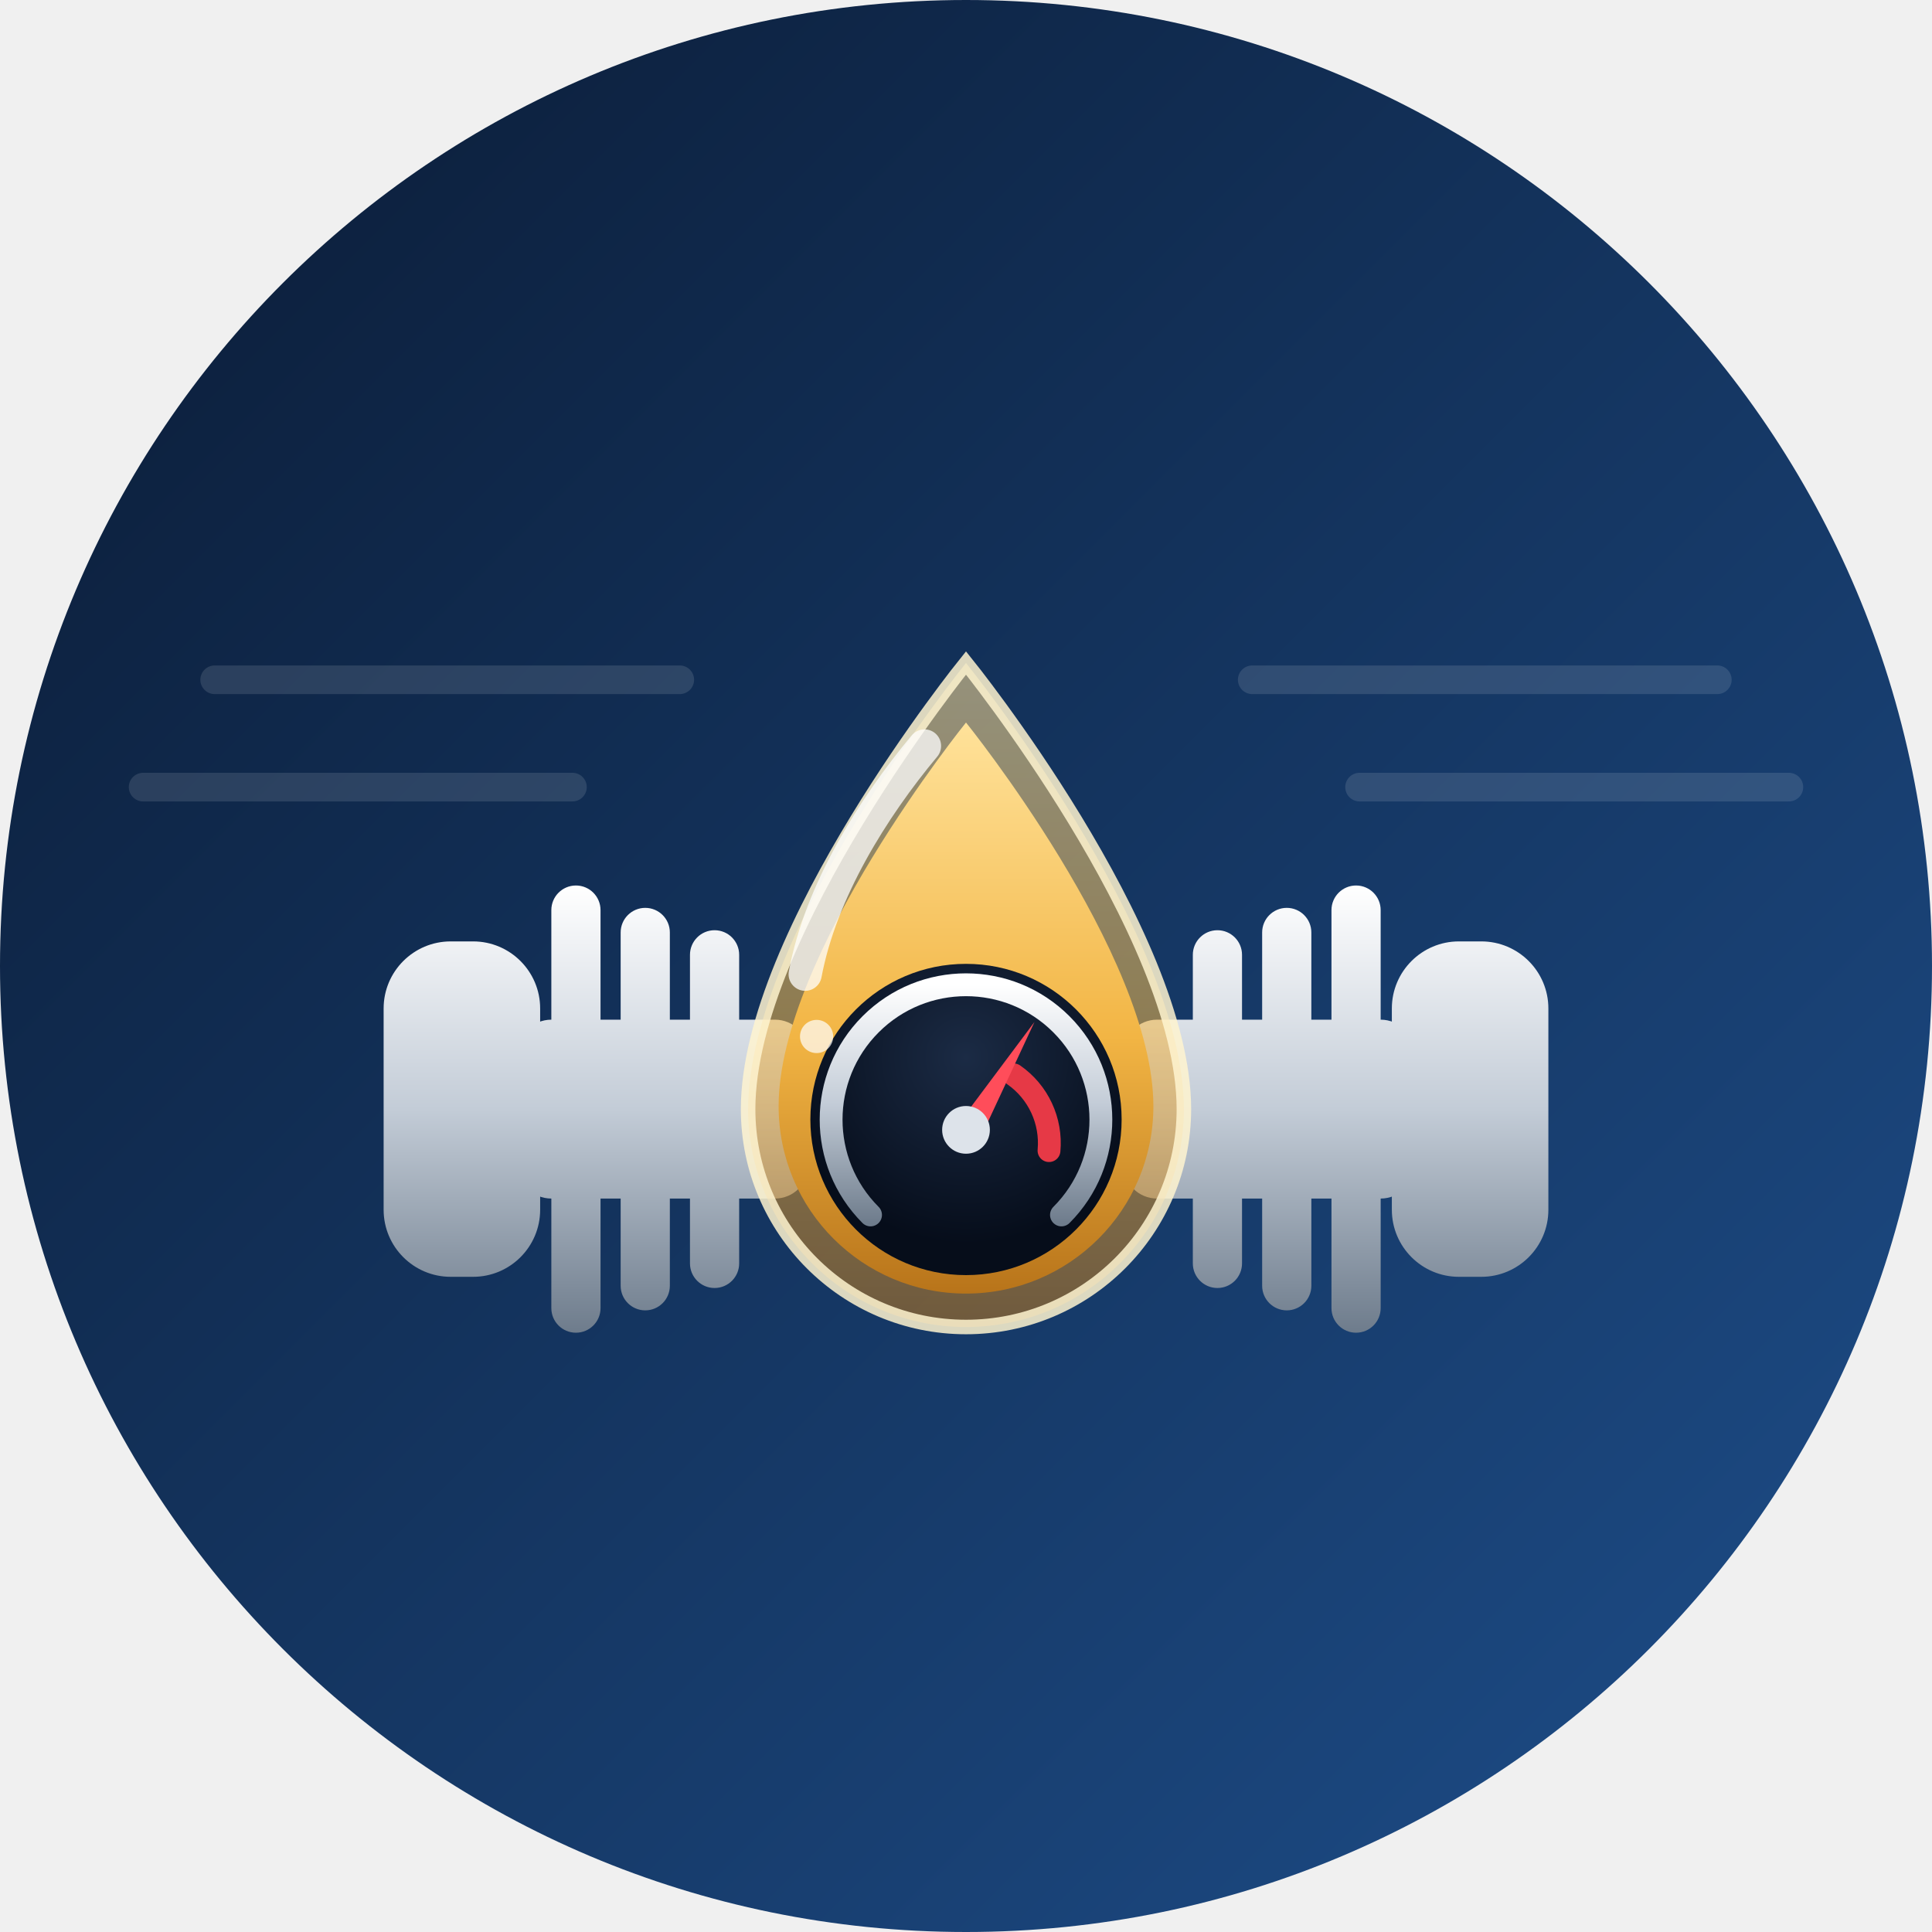
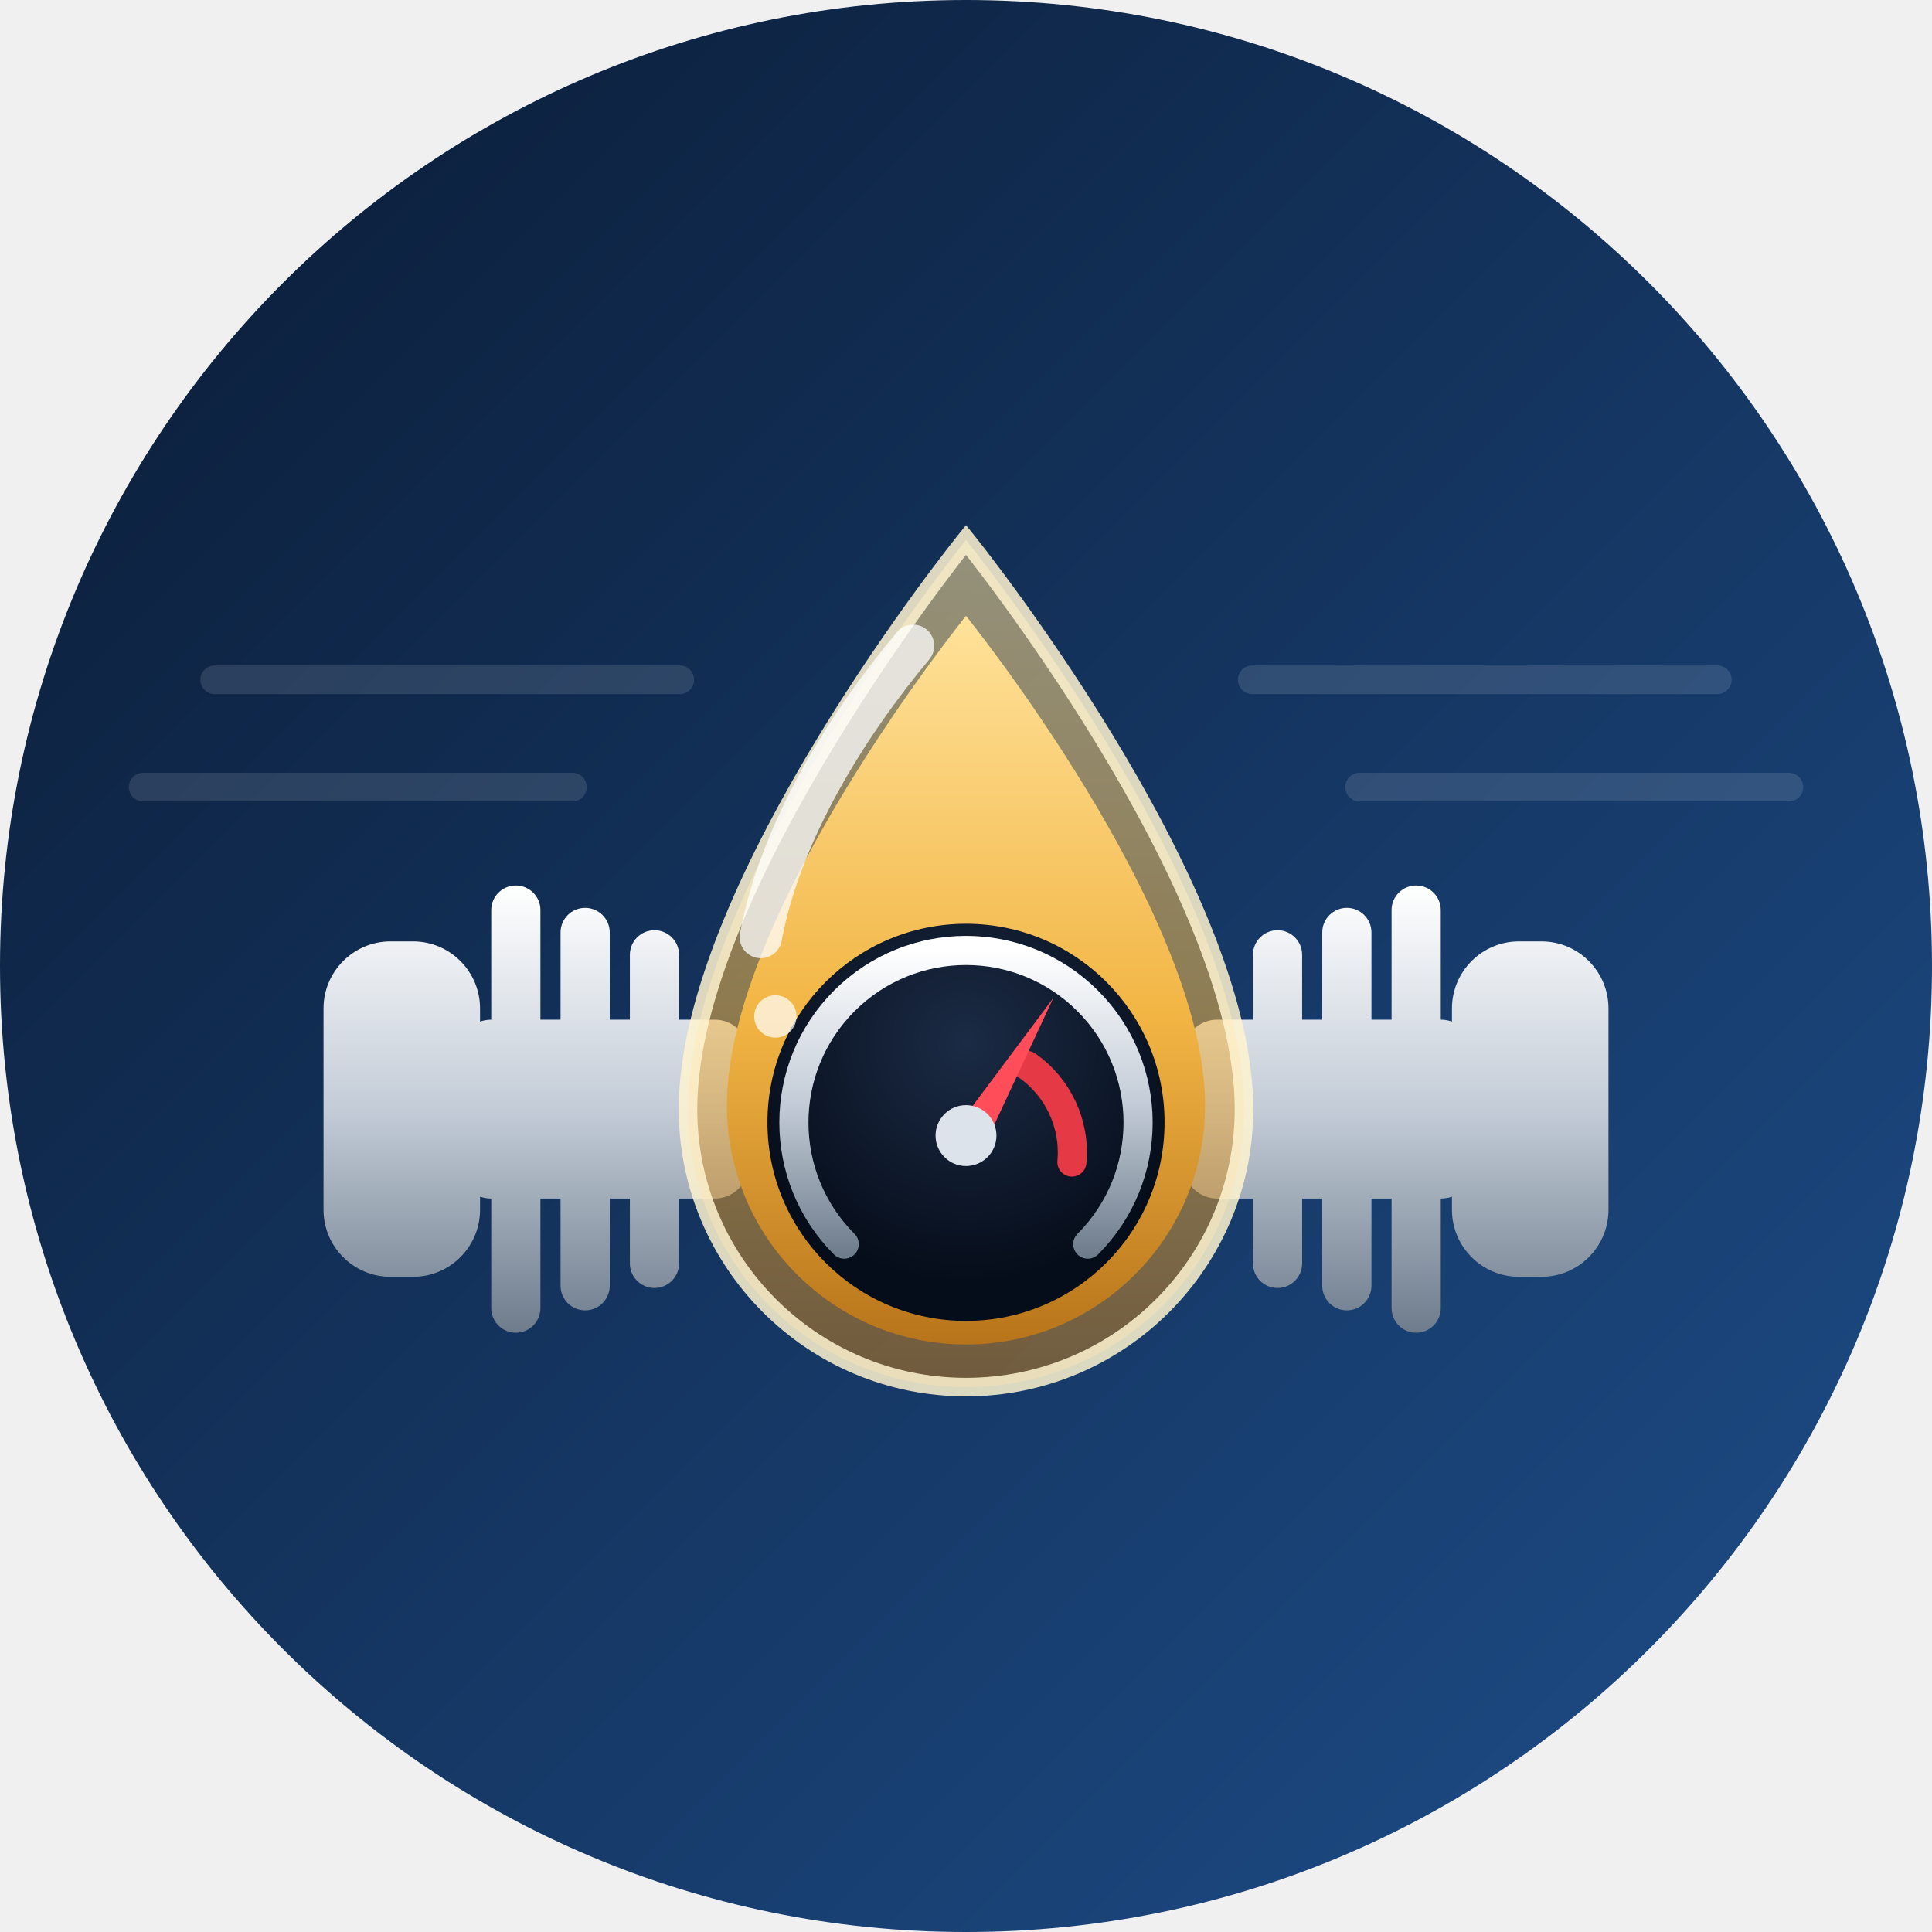
<svg xmlns="http://www.w3.org/2000/svg" viewBox="0 0 108 108" width="432" height="432">
  <defs>
    <linearGradient id="bg" x1="0" y1="0" x2="1" y2="1">
      <stop offset="0" stop-color="#0A1A33" />
      <stop offset="1" stop-color="#1E4F8C" />
    </linearGradient>
    <linearGradient id="gold" x1="0" y1="19" x2="0" y2="83" gradientUnits="userSpaceOnUse">
      <stop offset="0" stop-color="#FFE29A" />
      <stop offset="0.55" stop-color="#F2B544" />
      <stop offset="1" stop-color="#B8741A" />
    </linearGradient>
    <linearGradient id="chrome" x1="0" y1="52" x2="0" y2="72" gradientUnits="userSpaceOnUse">
      <stop offset="0" stop-color="#FFFFFF" />
      <stop offset="0.5" stop-color="#C3CCD7" />
      <stop offset="1" stop-color="#6E7C8C" />
    </linearGradient>
    <linearGradient id="chrome2" x1="0" y1="50" x2="0" y2="73" gradientUnits="userSpaceOnUse">
      <stop offset="0" stop-color="#FFFFFF" />
      <stop offset="0.5" stop-color="#C3CCD7" />
      <stop offset="1" stop-color="#6E7C8C" />
    </linearGradient>
    <radialGradient id="dial" cx="54" cy="57" r="18" gradientUnits="userSpaceOnUse">
      <stop offset="0" stop-color="#1B2B45" />
      <stop offset="1" stop-color="#060D1A" />
    </radialGradient>
    <clipPath id="m">
      <circle cx="54" cy="54" r="54" />
    </clipPath>
  </defs>
  <g clip-path="url(#m)">
    <rect width="108" height="108" fill="url(#bg)" />
    <path d="M12,38 L38,38 M8,44 L32,44 M70,38 L96,38 M76,44 L100,44" stroke="#FFFFFF" stroke-opacity="0.12" stroke-width="1.6" stroke-linecap="round" />
-     <g transform="translate(45.195 62) scale(1.25) translate(-36 -62)">
+     <g transform="translate(41.835 62) scale(1.25) translate(-36 -62)">
      <path d="M24.5,58H34.5A1.5,1.5 0 0,1 36,59.5V64.5A1.5,1.5 0 0,1 34.5,66H24.5A1.5,1.5 0 0,1 23,64.5V59.5A1.5,1.5 0 0,1 24.5,58ZM25.6,52H25.6A1.1,1.1 0 0,1 26.7,53.1V70.9A1.1,1.1 0 0,1 25.6,72H25.6A1.1,1.1 0 0,1 24.5,70.9V53.1A1.1,1.1 0 0,1 25.6,52ZM28.7,53H28.7A1.1,1.1 0 0,1 29.8,54.1V69.9A1.1,1.1 0 0,1 28.7,71H28.7A1.1,1.1 0 0,1 27.6,69.9V54.1A1.1,1.1 0 0,1 28.7,53ZM31.8,54H31.8A1.1,1.1 0 0,1 32.9,55.1V68.9A1.1,1.1 0 0,1 31.8,70H31.8A1.1,1.1 0 0,1 30.7,68.9V55.1A1.1,1.1 0 0,1 31.8,54ZM20,54.5H21A3,3 0 0,1 24,57.5V66.5A3,3 0 0,1 21,69.5H20A3,3 0 0,1 17,66.5V57.5A3,3 0 0,1 20,54.5Z" fill="url(#chrome)" />
    </g>
-     <g transform="translate(62.805 62) scale(1.25) translate(-72 -62)">
+     <g transform="translate(66.165 62) scale(1.25) translate(-72 -62)">
      <path d="M73.5,58H83.5A1.5,1.5 0 0,1 85,59.5V64.5A1.5,1.5 0 0,1 83.5,66H73.5A1.5,1.5 0 0,1 72,64.5V59.5A1.5,1.5 0 0,1 73.5,58ZM82.4,52H82.4A1.1,1.1 0 0,1 83.5,53.1V70.9A1.1,1.1 0 0,1 82.4,72H82.4A1.1,1.1 0 0,1 81.3,70.9V53.1A1.1,1.1 0 0,1 82.4,52ZM79.3,53H79.3A1.1,1.1 0 0,1 80.4,54.1V69.9A1.1,1.1 0 0,1 79.3,71H79.3A1.1,1.1 0 0,1 78.2,69.9V54.1A1.1,1.1 0 0,1 79.3,53ZM76.2,54H76.2A1.1,1.1 0 0,1 77.3,55.1V68.9A1.1,1.1 0 0,1 76.2,70H76.2A1.1,1.1 0 0,1 75.1,68.9V55.1A1.1,1.1 0 0,1 76.2,54ZM87,54.5H88A3,3 0 0,1 91,57.5V66.5A3,3 0 0,1 88,69.5H87A3,3 0 0,1 84,66.5V57.5A3,3 0 0,1 87,54.5Z" fill="url(#chrome)" />
    </g>
-     <g transform="translate(54 62) scale(0.58) translate(-54 -62)">
+     <g transform="translate(54 62) scale(0.74) translate(-54 -62)">
      <path d="M54,19 C54,19 33,45 33,62 A21,21 0 0,0 75,62 C75,45 54,19 54,19 Z" fill="url(#gold)" fill-opacity="0.55" />
      <g transform="translate(54 60) scale(0.86) translate(-54 -60)">
        <path d="M54,19 C54,19 33,45 33,62 A21,21 0 0,0 75,62 C75,45 54,19 54,19 Z" fill="url(#gold)" />
      </g>
      <path d="M54,19 C54,19 33,45 33,62 A21,21 0 0,0 75,62 C75,45 54,19 54,19 Z" fill="none" stroke="#FFF4D0" stroke-opacity="0.85" stroke-width="1.4" />
      <path d="M39,63A15,15 0 1,0 69,63A15,15 0 1,0 39,63Z" fill="url(#dial)" />
      <path d="M44.8,72.2 A13,13 0 1,1 63.2,72.2" fill="none" stroke="url(#chrome2)" stroke-width="2.2" stroke-linecap="round" />
      <path d="M58.6,58.7 A8,8 0 0,1 62,66" fill="none" stroke="#E63946" stroke-width="2.2" stroke-linecap="round" />
      <path d="M52.9,63.9 L60.6,53.6 L55.1,65.4 Z" fill="#FF4D5A" />
      <path d="M51.7,64A2.3,2.3 0 1,0 56.3,64A2.3,2.3 0 1,0 51.7,64Z" fill="#DDE3EA" />
      <path d="M50,27 C45,33 40,41 38.5,49" stroke="#FFFFFF" stroke-opacity="0.75" stroke-width="3.2" fill="none" stroke-linecap="round" />
      <path d="M38.0,55A1.6,1.6 0 1,0 41.2,55A1.6,1.6 0 1,0 38.0,55Z" fill="#FFFFFF" fill-opacity="0.7" />
    </g>
  </g>
</svg>
